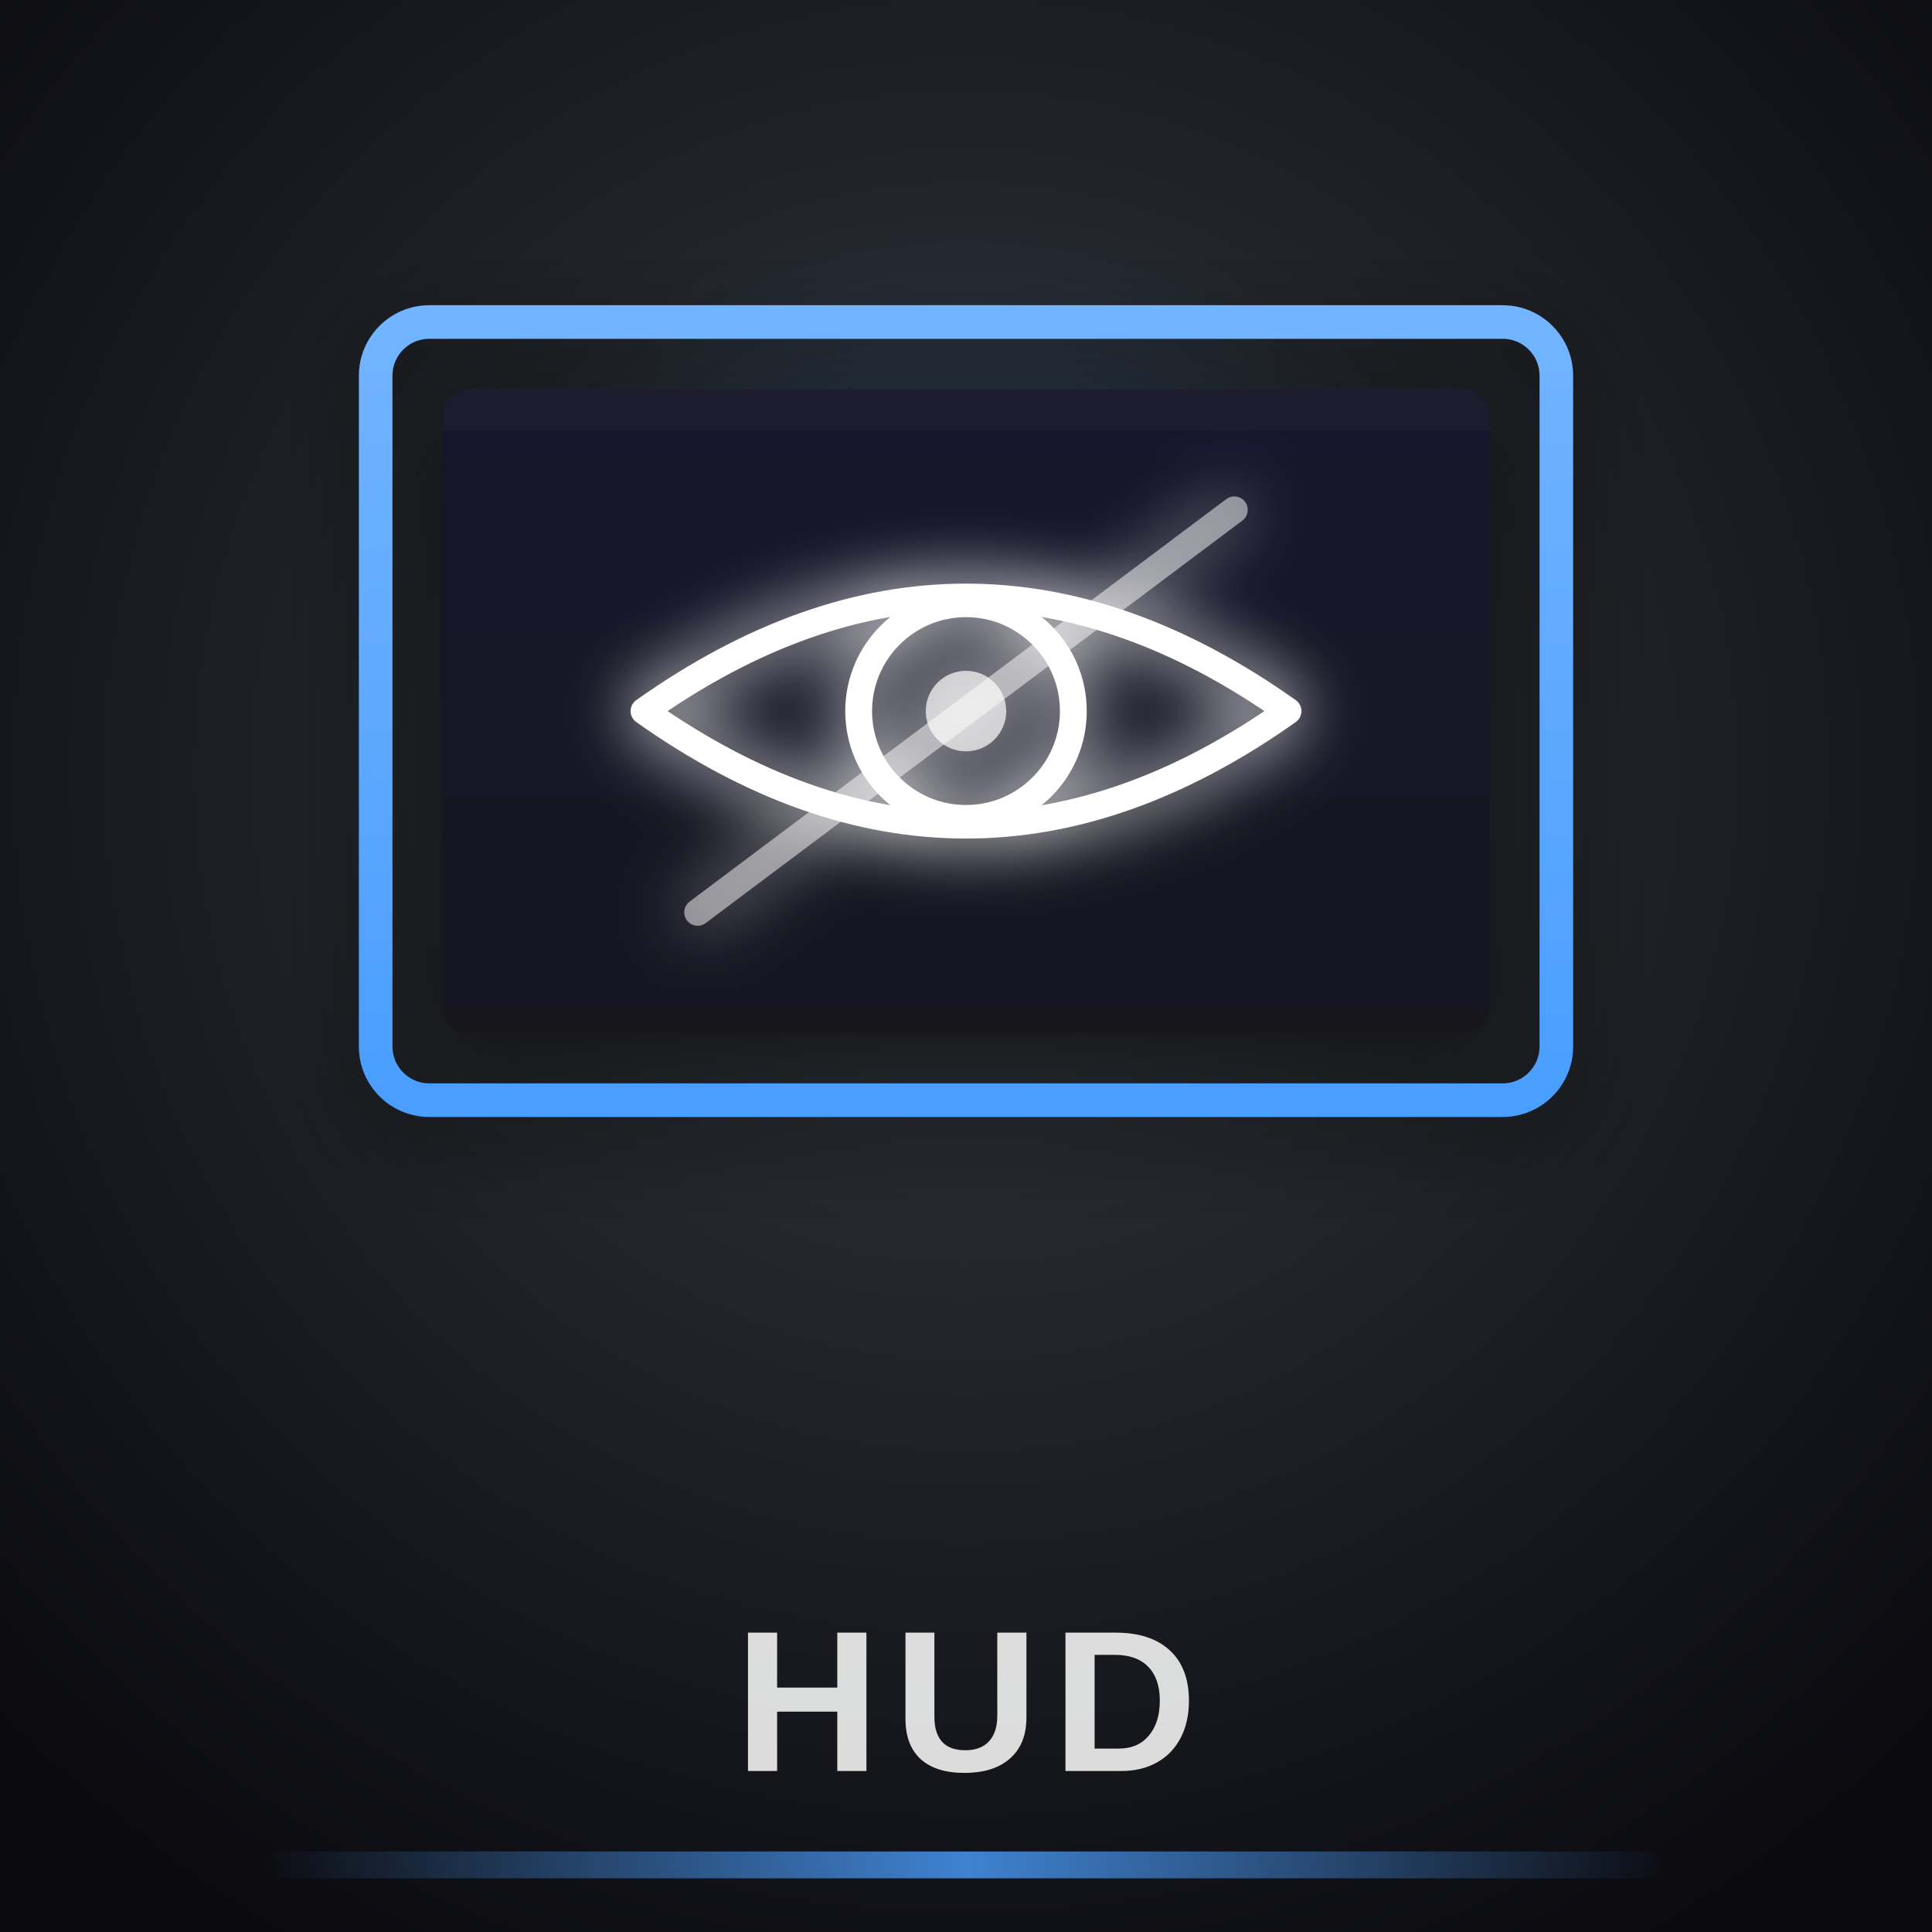
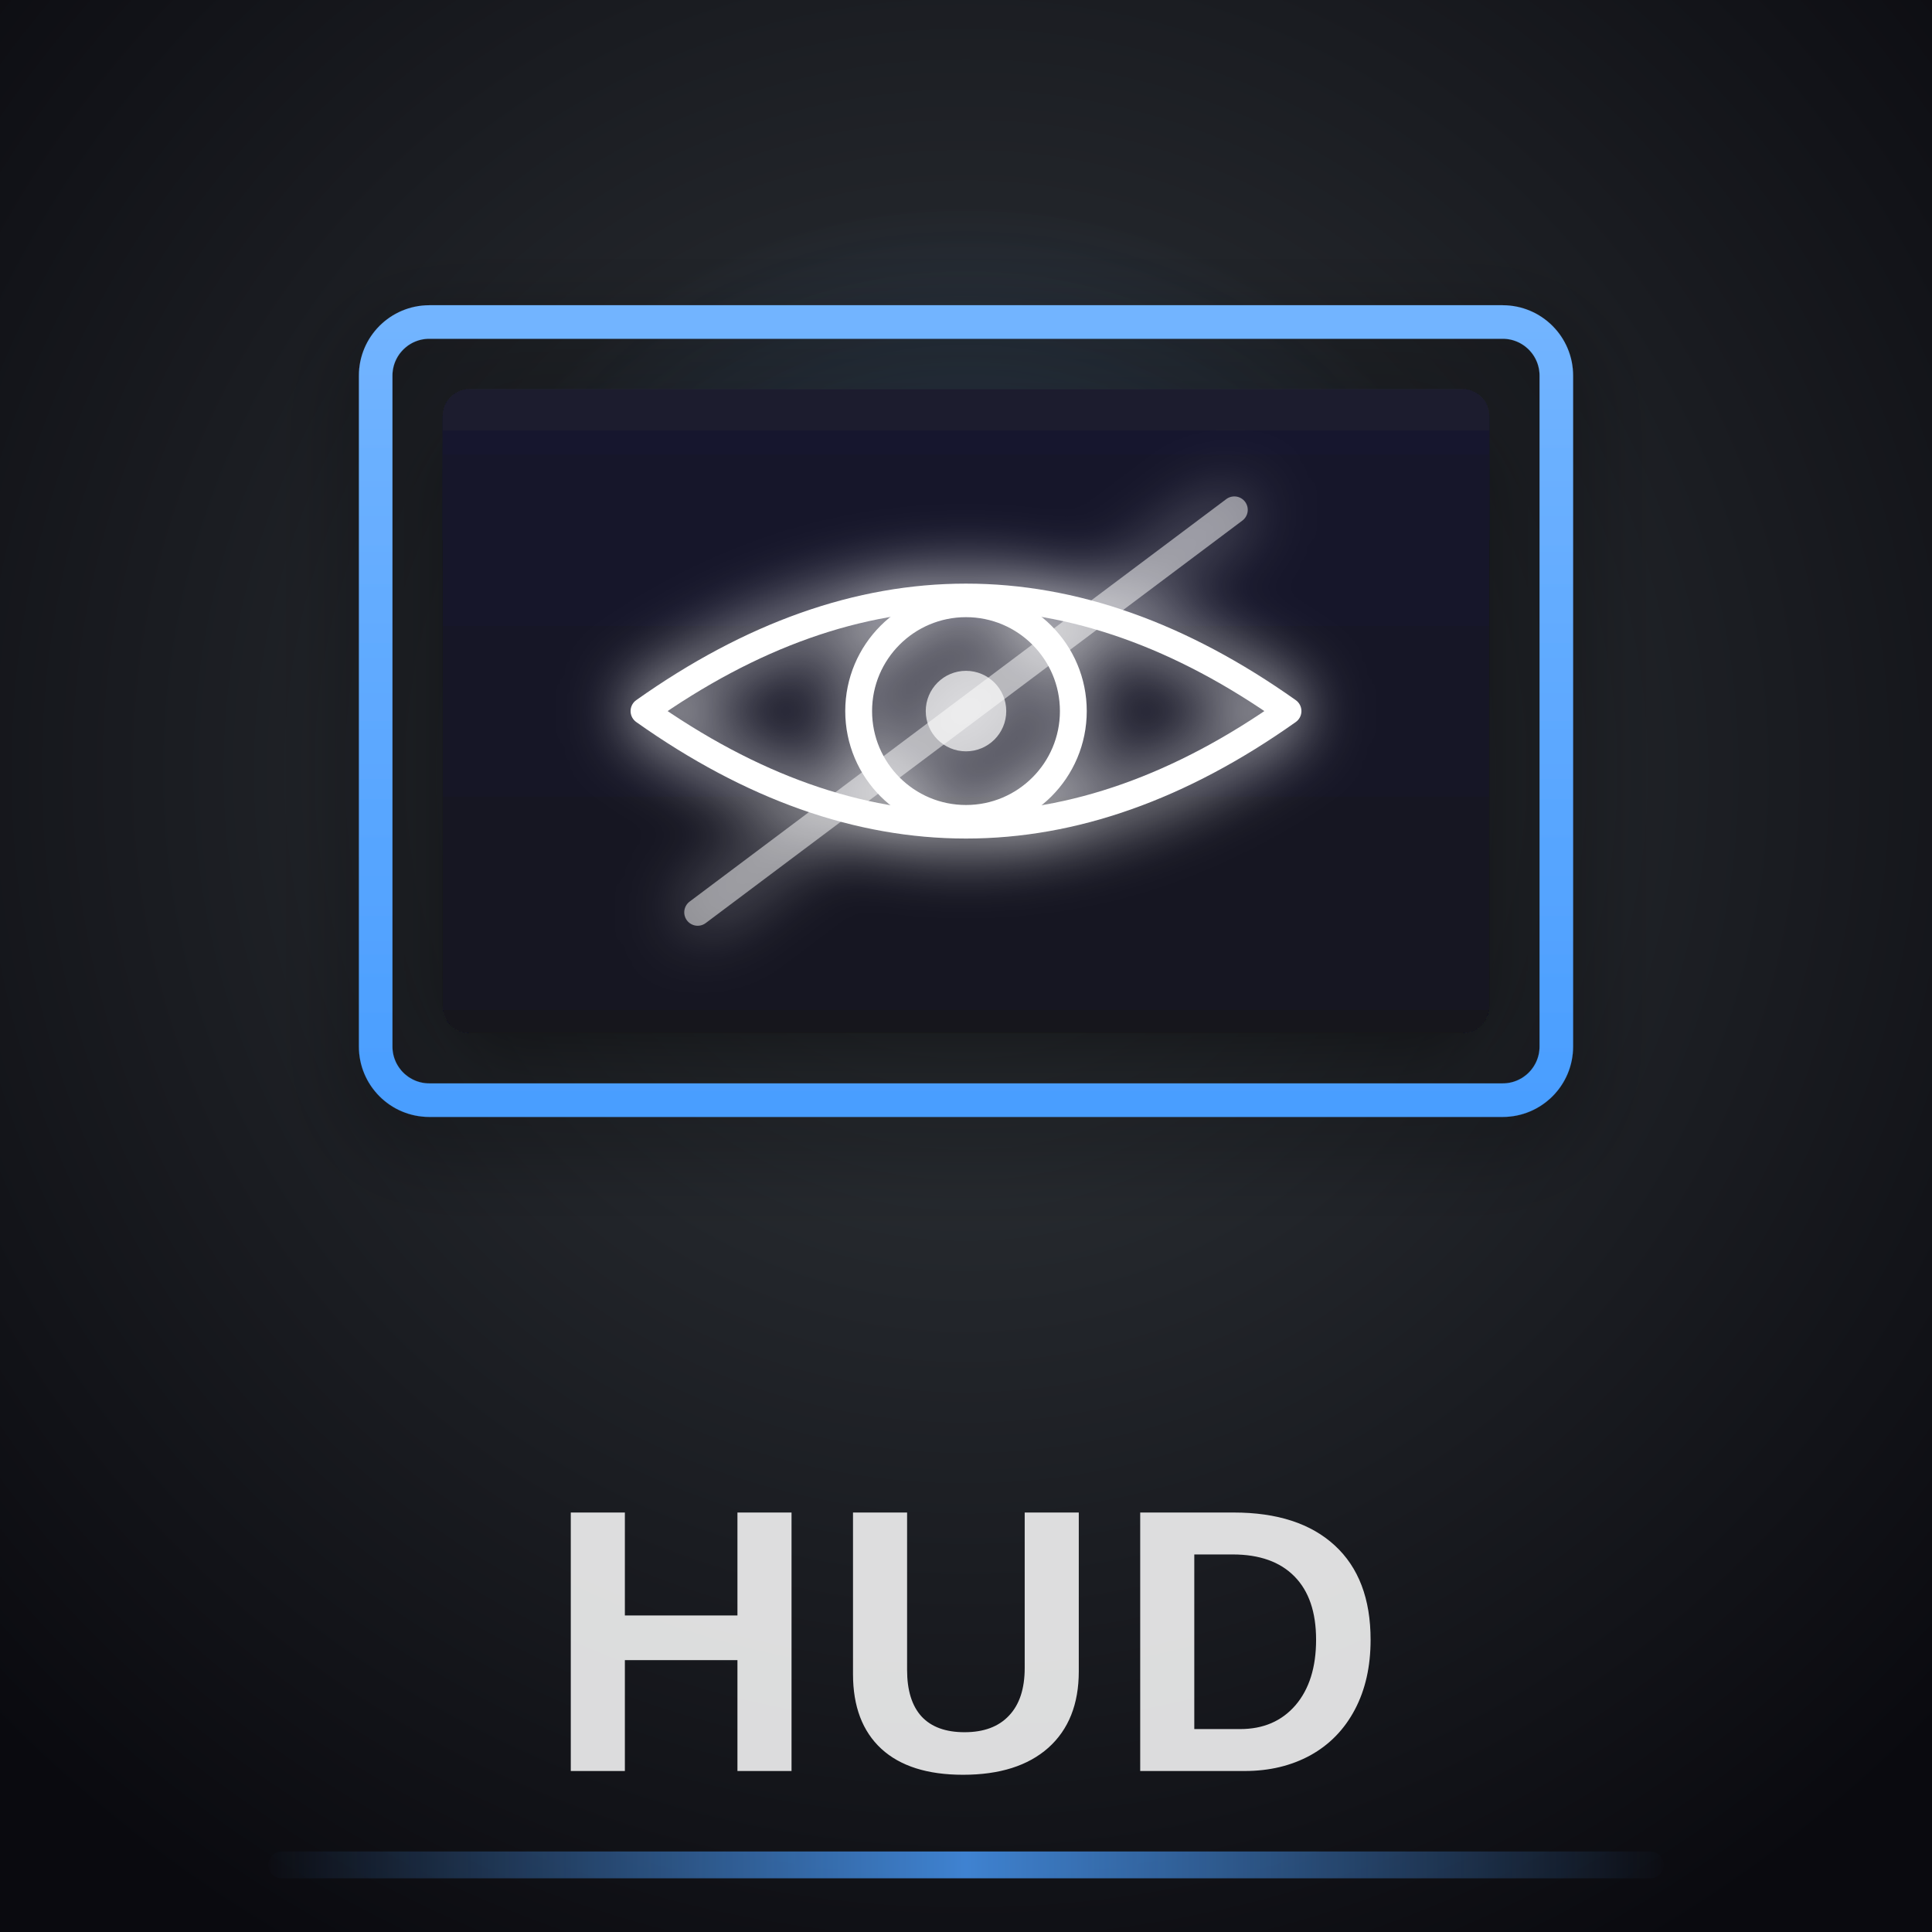
<svg xmlns="http://www.w3.org/2000/svg" viewBox="0 0 144 144" width="144" height="144">
  <defs>
    <radialGradient id="bg" cx="50%" cy="40%" r="70%">
      <stop offset="0%" stop-color="#32373C" />
      <stop offset="100%" stop-color="#0a0a0f" />
    </radialGradient>
    <radialGradient id="blueGlow" cx="50%" cy="42%" r="38%">
      <stop offset="0%" stop-color="#4a9eff" stop-opacity="0.2" />
      <stop offset="100%" stop-color="#4a9eff" stop-opacity="0" />
    </radialGradient>
    <linearGradient id="hudGrad" x1="0" y1="0" x2="0" y2="1">
      <stop offset="0%" stop-color="#72b4ff" />
      <stop offset="100%" stop-color="#4a9eff" />
    </linearGradient>
    <linearGradient id="screenBg" x1="0" y1="0" x2="0" y2="1">
      <stop offset="0%" stop-color="#1a1a2e" />
      <stop offset="100%" stop-color="#12121f" />
    </linearGradient>
    <filter id="glow" x="-30%" y="-30%" width="160%" height="160%">
      <feGaussianBlur in="SourceGraphic" stdDeviation="2.5" result="blur" />
      <feMerge>
        <feMergeNode in="blur" />
        <feMergeNode in="SourceGraphic" />
      </feMerge>
    </filter>
    <filter id="shadow" x="-10%" y="-10%" width="130%" height="130%">
      <feDropShadow dx="0" dy="2" stdDeviation="3" flood-color="#000" flood-opacity="0.5" />
    </filter>
    <linearGradient id="borderAccent" x1="0" y1="0" x2="1" y2="0">
      <stop offset="0%" stop-color="#4a9eff" stop-opacity="0" />
      <stop offset="50%" stop-color="#4a9eff" stop-opacity="0.8" />
      <stop offset="100%" stop-color="#4a9eff" stop-opacity="0" />
    </linearGradient>
  </defs>
  <rect width="144" height="144" fill="url(#bg)" />
  <ellipse cx="72" cy="50" rx="48" ry="38" fill="url(#blueGlow)" />
  <g filter="url(#shadow)">
    <rect x="28" y="24" width="88" height="58" rx="4" fill="none" stroke="url(#hudGrad)" stroke-width="2.5" />
    <rect x="33" y="29" width="78" height="48" rx="2" fill="url(#screenBg)" />
    <line x1="72" y1="82" x2="72" y2="92" stroke="url(#hudGrad)" stroke-width="3" stroke-linecap="round" />
    <line x1="56" y1="92" x2="88" y2="92" stroke="url(#hudGrad)" stroke-width="3" stroke-linecap="round" />
  </g>
  <g filter="url(#glow)">
    <path d="M48 53 Q72 36 96 53 Q72 70 48 53 Z" fill="none" stroke="#ffffff" stroke-width="2" stroke-linejoin="round" />
    <circle cx="72" cy="53" r="8" fill="none" stroke="#ffffff" stroke-width="2" />
    <circle cx="72" cy="53" r="3" fill="#ffffff" opacity="0.7" />
    <line x1="52" y1="68" x2="92" y2="38" stroke="#ffffff" stroke-width="2" stroke-linecap="round" opacity="0.5" />
  </g>
  <rect x="20" y="138" width="104" height="2" rx="1" fill="url(#borderAccent)" />
-   <text x="72" y="132" text-anchor="middle" font-family="'Segoe UI', Arial, sans-serif" font-size="15" font-weight="700" fill="#ffffff" opacity="0.85" letter-spacing="1">HUD</text>
+   <text x="72" y="132" text-anchor="middle" font-family="'Segoe UI', Arial, sans-serif" font-size="28" font-weight="700" fill="#ffffff" opacity="0.85" letter-spacing="1">HUD</text>
</svg>
